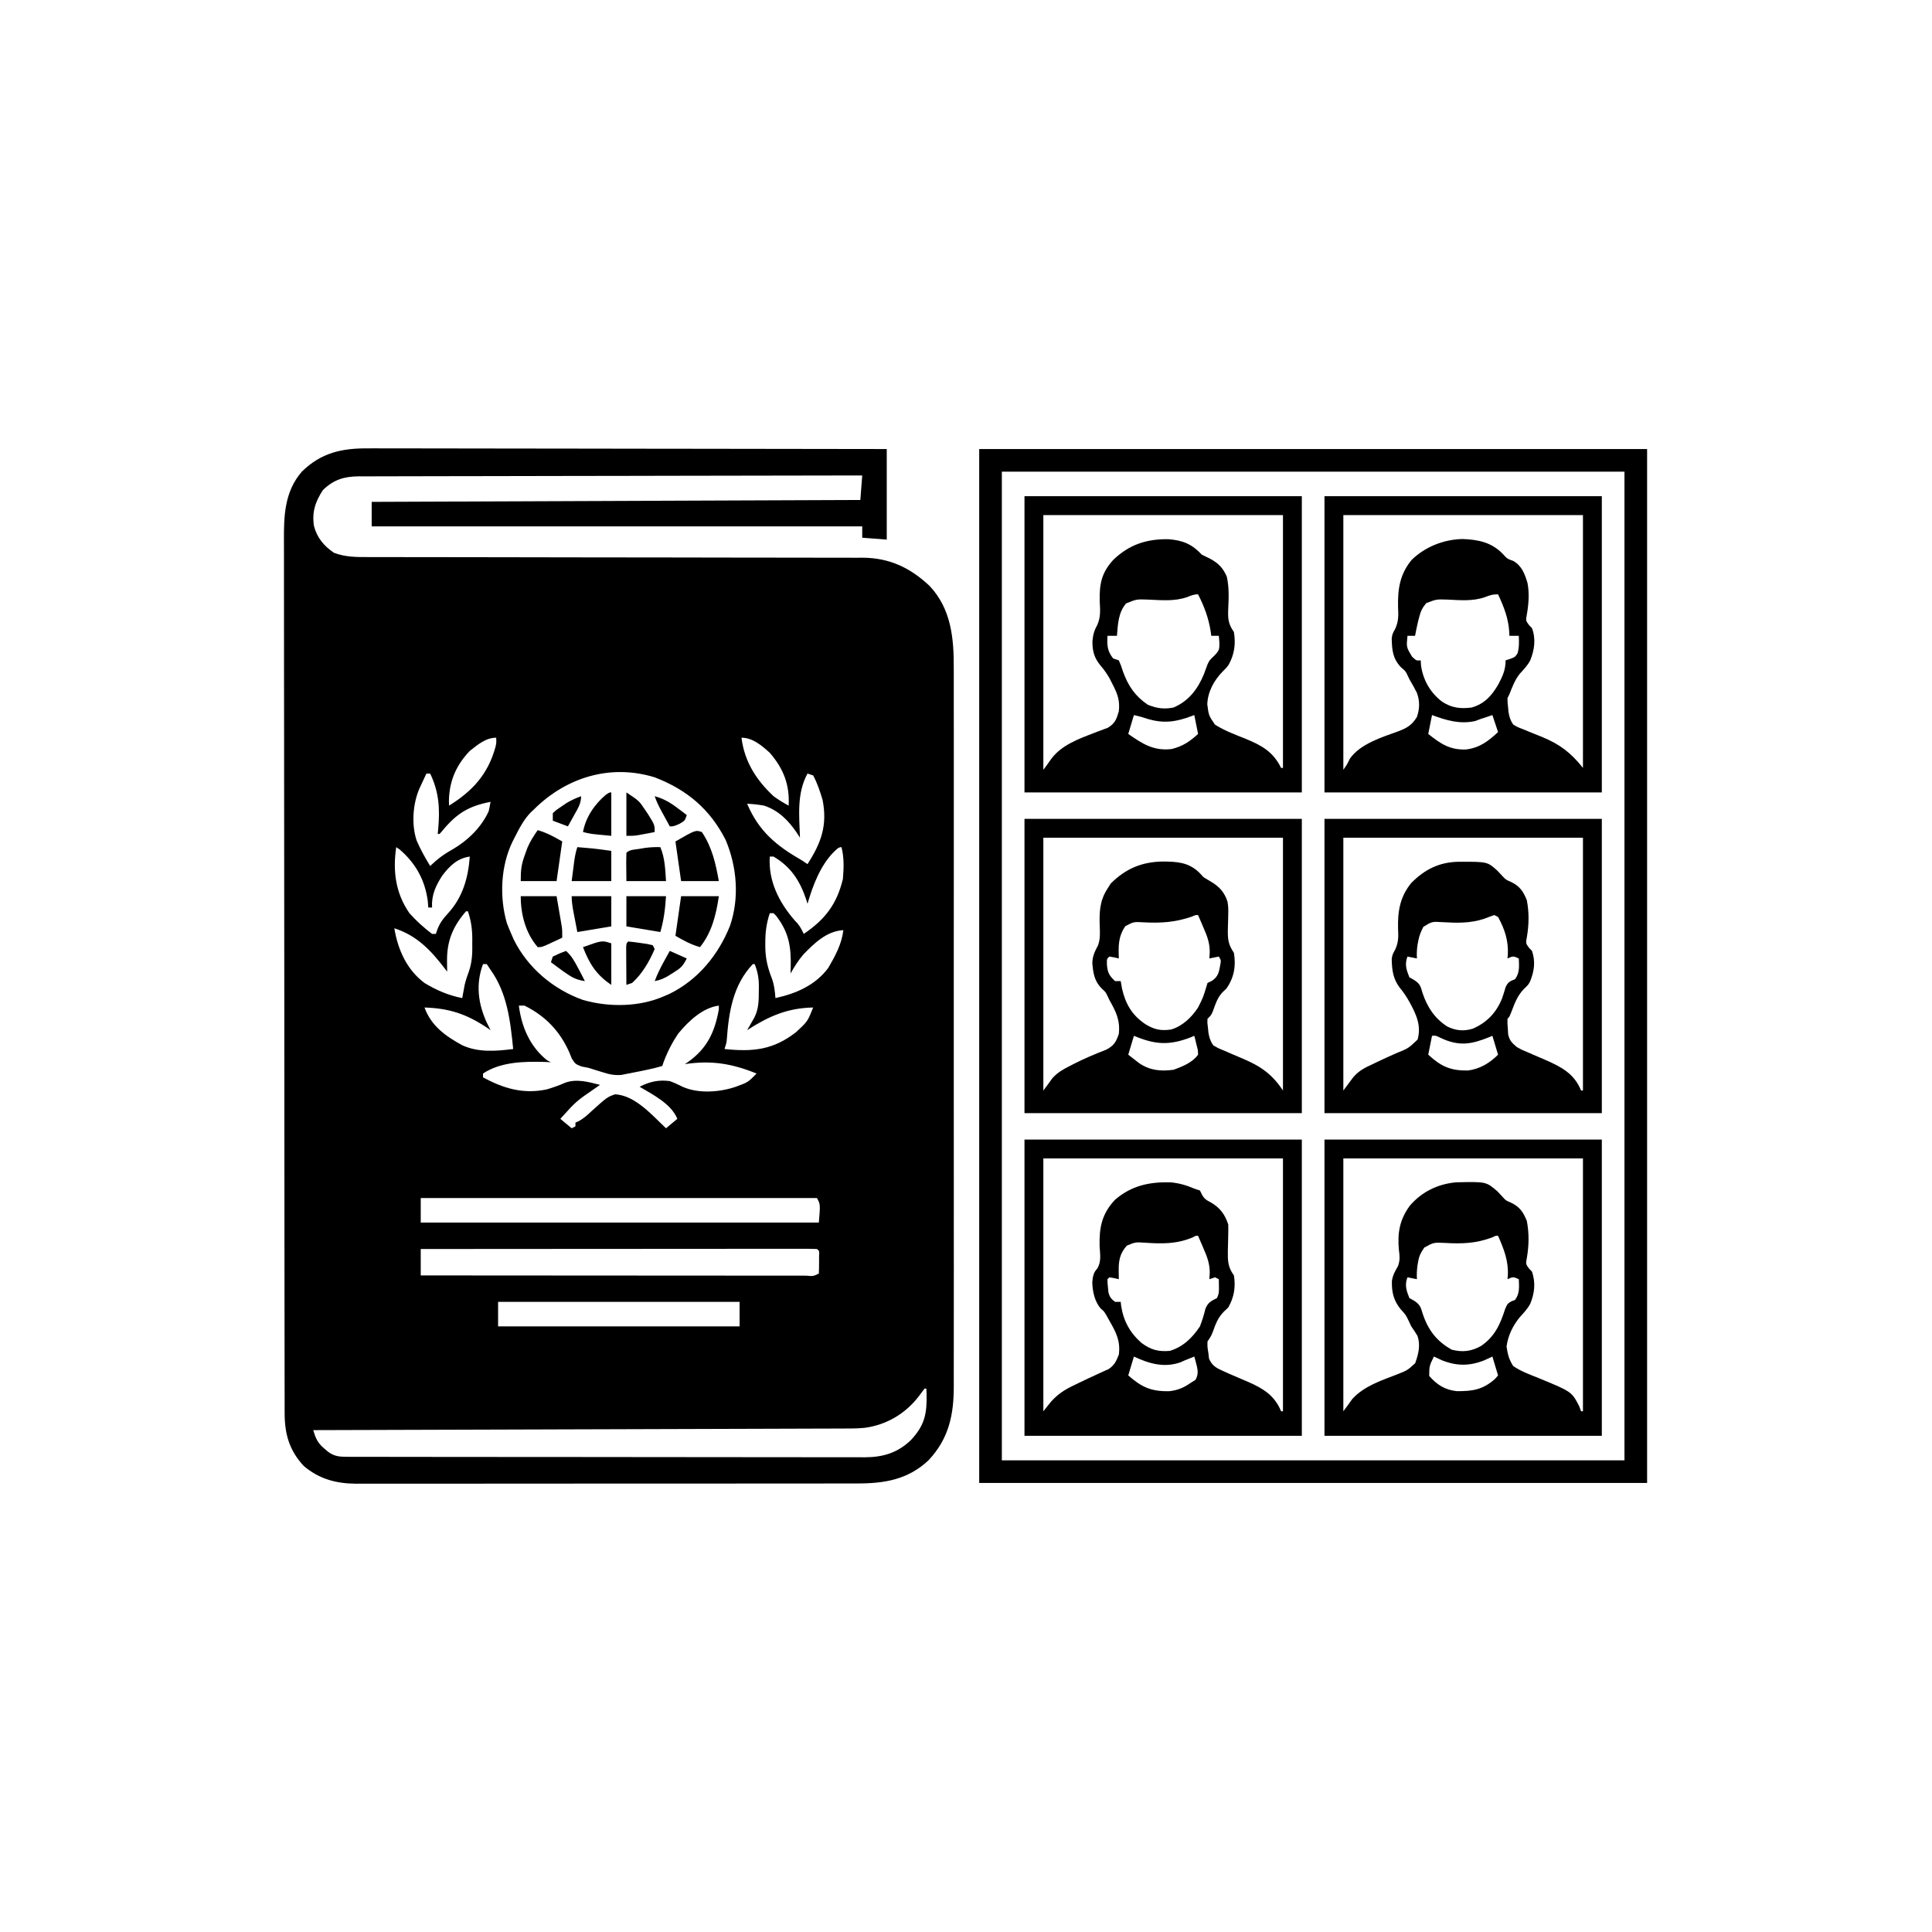
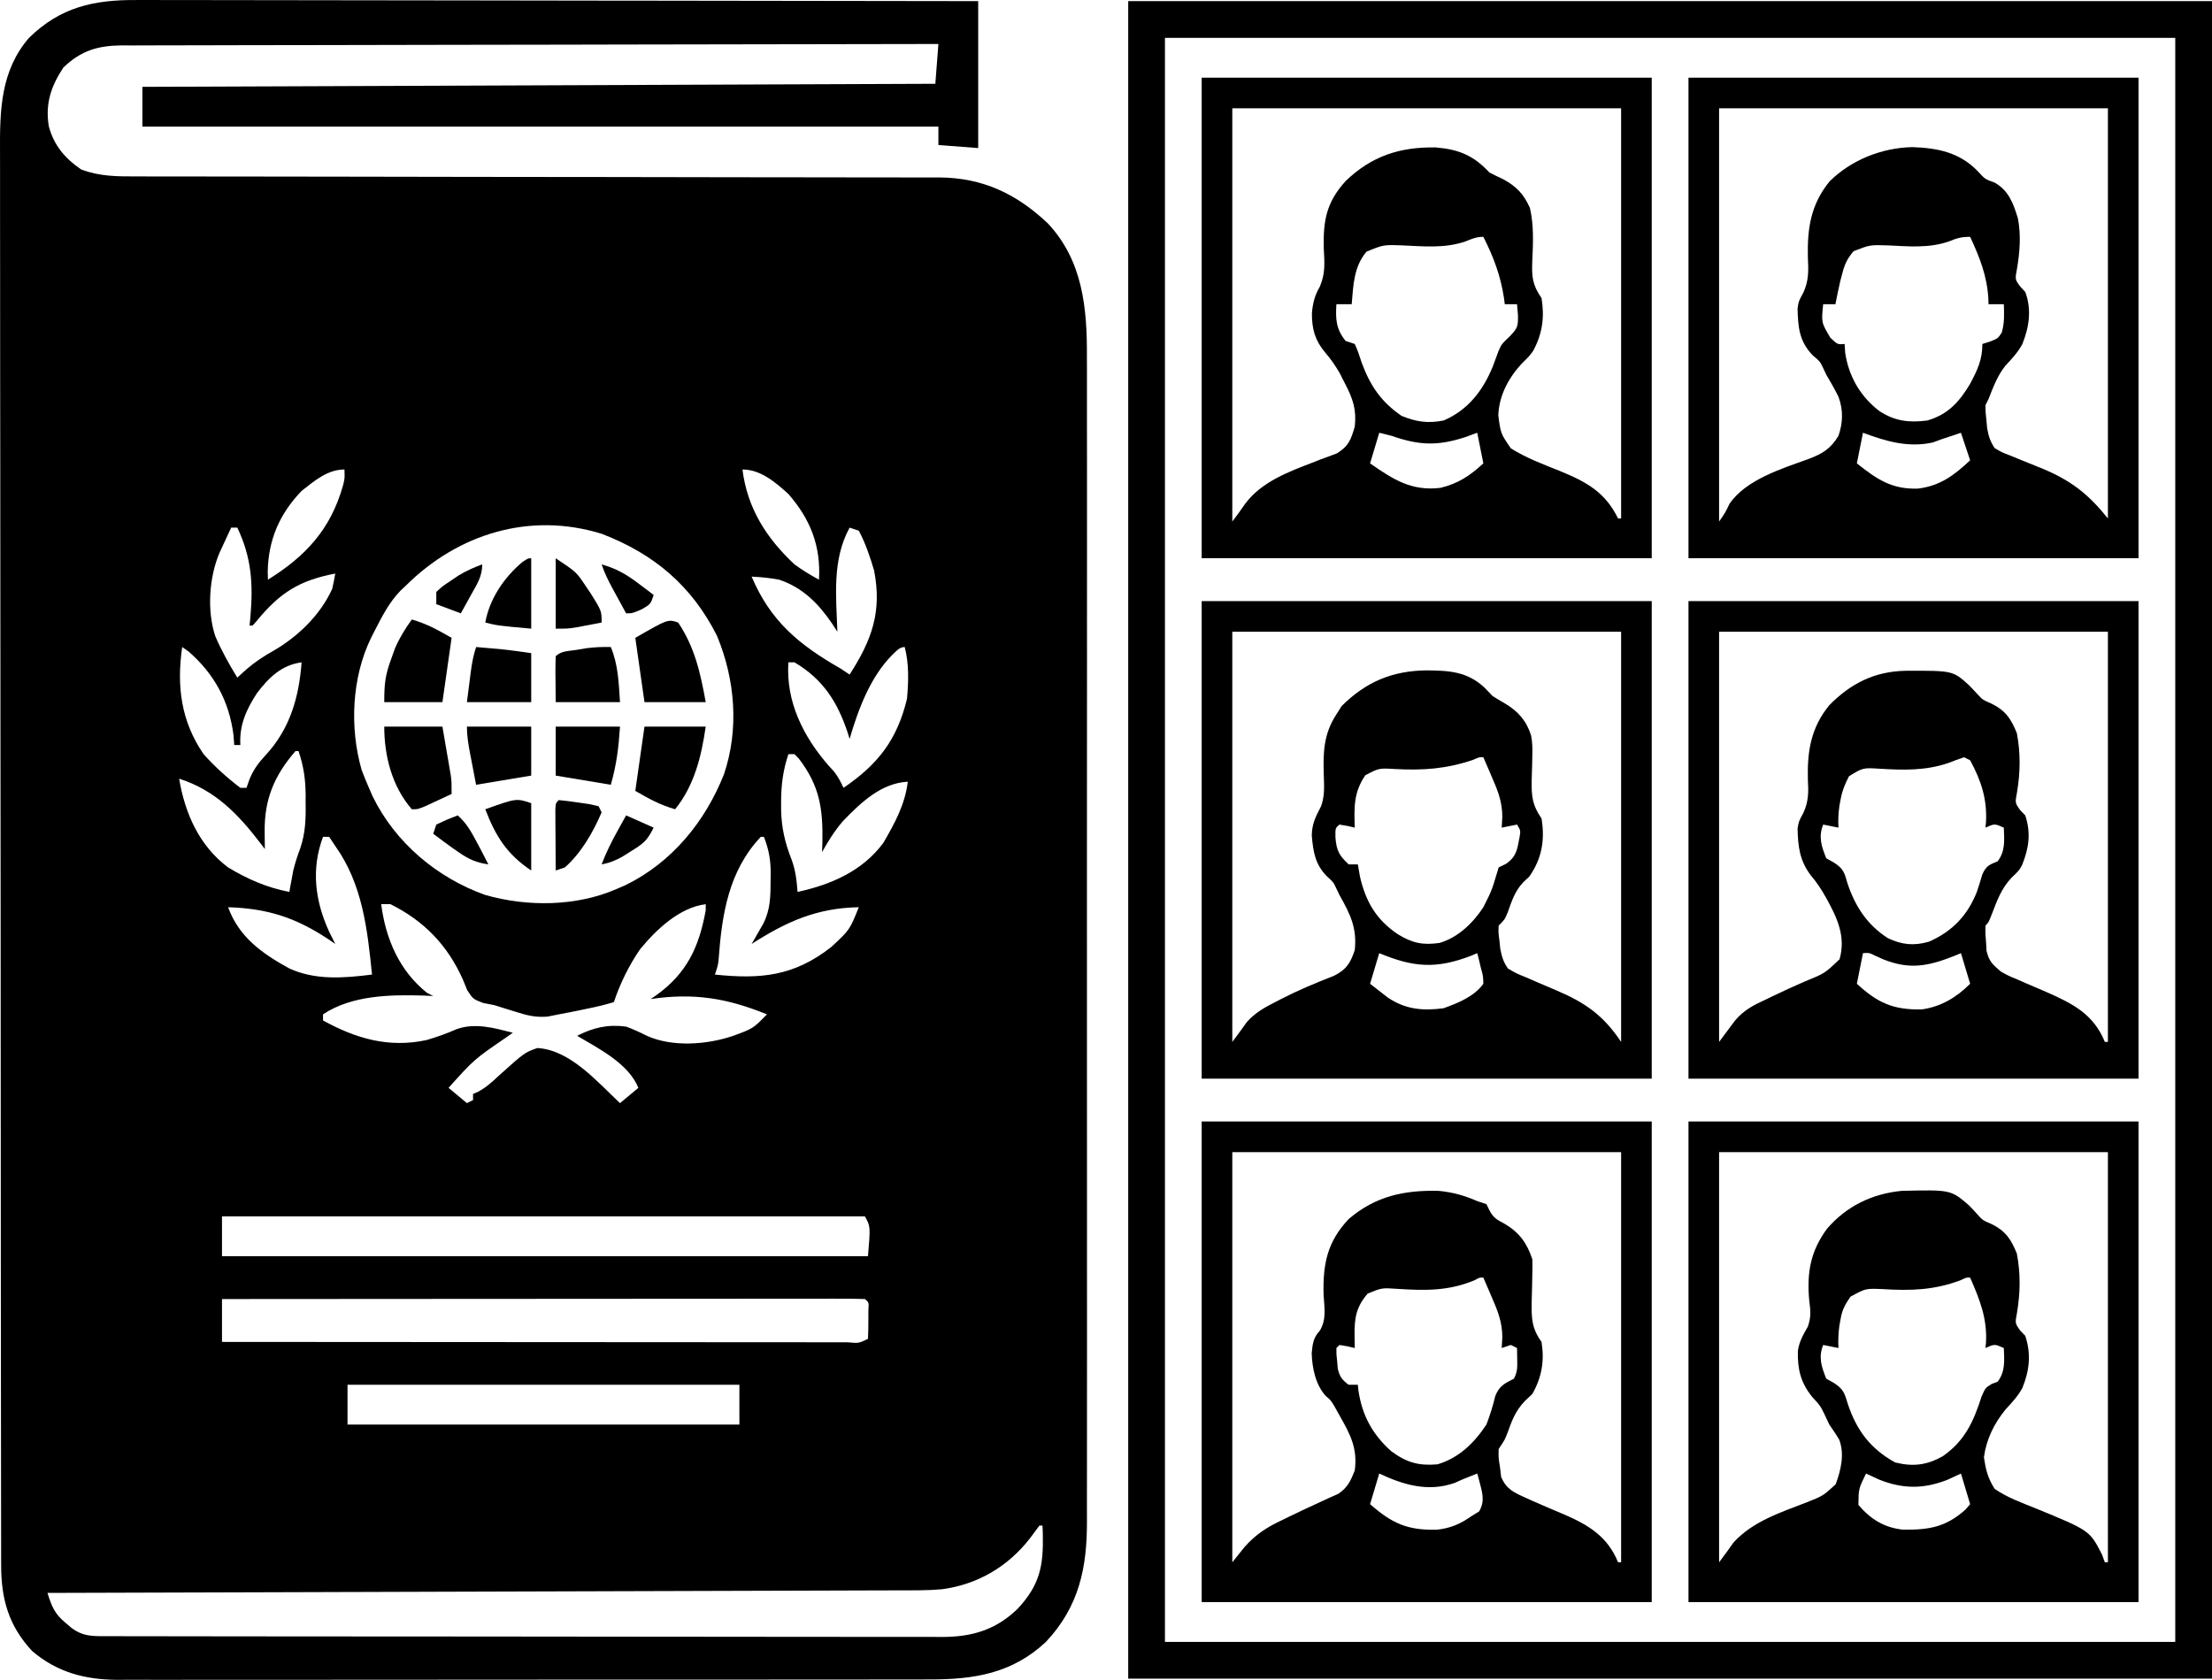
- <svg xmlns="http://www.w3.org/2000/svg" version="1.1" width="1024" height="1024">
+ <svg xmlns="http://www.w3.org/2000/svg" viewBox="150.49 237.63 722.51 548.77" width="722.51" height="548.77" version="1.1">
  <path d="M0 0 C1.181 -0.003 2.363 -0.005 3.58 -0.008 C6.827 -0.012 10.075 -0.003 13.322 0.013 C16.836 0.026 20.35 0.021 23.864 0.019 C29.941 0.017 36.018 0.027 42.096 0.044 C50.883 0.068 59.669 0.076 68.456 0.08 C82.714 0.086 96.973 0.106 111.231 0.134 C125.076 0.162 138.921 0.183 152.766 0.196 C153.621 0.197 154.475 0.198 155.355 0.198 C159.642 0.202 163.928 0.206 168.215 0.21 C203.737 0.241 239.259 0.294 274.782 0.361 C274.782 16.201 274.782 32.041 274.782 48.361 C270.492 48.031 266.202 47.701 261.782 47.361 C261.782 45.381 261.782 43.401 261.782 41.361 C175.982 41.361 90.182 41.361 1.782 41.361 C1.782 37.071 1.782 32.781 1.782 28.361 C129.987 27.866 129.987 27.866 260.782 27.361 C261.112 23.071 261.442 18.781 261.782 14.361 C226.884 14.397 191.987 14.454 157.09 14.539 C152.969 14.549 148.849 14.559 144.728 14.568 C143.908 14.57 143.088 14.572 142.243 14.574 C128.962 14.605 115.682 14.622 102.402 14.634 C88.774 14.646 75.146 14.674 61.518 14.715 C53.11 14.741 44.702 14.754 36.294 14.752 C30.527 14.752 24.76 14.767 18.993 14.793 C15.666 14.808 12.34 14.814 9.013 14.807 C5.403 14.8 1.794 14.818 -1.816 14.842 C-3.386 14.83 -3.386 14.83 -4.988 14.818 C-12.885 14.911 -18.273 16.546 -24.031 22.048 C-28.074 28.171 -29.991 33.887 -28.789 41.228 C-27.115 47.487 -23.554 51.699 -18.218 55.361 C-12.07 57.672 -6.255 57.643 0.262 57.619 C1.412 57.623 2.563 57.626 3.748 57.63 C6.928 57.638 10.108 57.638 13.289 57.633 C16.724 57.631 20.159 57.64 23.594 57.648 C29.543 57.66 35.492 57.665 41.441 57.666 C50.054 57.667 58.666 57.682 67.279 57.701 C81.267 57.732 95.255 57.756 109.244 57.774 C110.081 57.775 110.917 57.776 111.779 57.777 C121.112 57.789 130.445 57.799 139.778 57.808 C143.162 57.811 146.545 57.814 149.928 57.817 C151.181 57.818 151.181 57.818 152.458 57.819 C166.391 57.832 180.325 57.857 194.258 57.891 C202.846 57.911 211.433 57.921 220.021 57.919 C225.908 57.918 231.796 57.927 237.683 57.945 C241.077 57.955 244.47 57.959 247.864 57.953 C251.55 57.947 255.235 57.959 258.92 57.975 C260.515 57.966 260.515 57.966 262.143 57.957 C276.283 58.073 287.264 63.285 297.489 72.923 C308.961 85.119 310.385 100.663 310.29 116.598 C310.294 118.3 310.3 120.002 310.308 121.705 C310.325 126.345 310.317 130.986 310.304 135.627 C310.295 140.646 310.309 145.665 310.32 150.684 C310.338 160.502 310.334 170.32 310.323 180.137 C310.314 188.119 310.312 196.1 310.317 204.082 C310.317 205.22 310.318 206.357 310.319 207.53 C310.32 209.841 310.321 212.153 310.323 214.465 C310.334 236.119 310.321 257.773 310.299 279.428 C310.282 297.993 310.285 316.558 310.303 335.124 C310.324 356.704 310.333 378.285 310.321 399.865 C310.319 402.168 310.318 404.471 310.317 406.774 C310.316 408.473 310.316 408.473 310.315 410.206 C310.312 418.175 310.317 426.144 310.327 434.113 C310.338 443.829 310.335 453.545 310.314 463.26 C310.303 468.214 310.299 473.167 310.312 478.121 C310.324 482.661 310.317 487.202 310.296 491.742 C310.292 493.379 310.294 495.015 310.304 496.651 C310.389 512.048 307.755 524.828 296.903 536.357 C285.908 546.685 273.366 548.673 258.789 548.621 C257.619 548.625 256.45 548.629 255.245 548.633 C252.026 548.642 248.807 548.641 245.588 548.637 C242.106 548.634 238.624 548.643 235.142 548.651 C228.332 548.664 221.521 548.665 214.71 548.663 C209.173 548.661 203.636 548.663 198.098 548.667 C196.914 548.668 196.914 548.668 195.706 548.669 C194.102 548.67 192.497 548.672 190.893 548.673 C175.868 548.684 160.843 548.681 145.817 548.675 C132.083 548.67 118.349 548.681 104.615 548.7 C90.497 548.72 76.378 548.728 62.259 548.724 C54.339 548.722 46.419 548.725 38.499 548.739 C31.758 548.751 25.018 548.752 18.277 548.74 C14.841 548.734 11.405 548.733 7.968 548.745 C4.237 548.756 0.506 548.748 -3.226 548.735 C-4.302 548.742 -5.379 548.75 -6.489 548.757 C-17.041 548.682 -26.079 546.284 -34.218 539.361 C-41.929 531.078 -44.374 522.329 -44.353 511.176 C-44.355 510.352 -44.357 509.528 -44.36 508.679 C-44.366 505.905 -44.366 503.132 -44.366 500.359 C-44.369 498.355 -44.373 496.351 -44.377 494.347 C-44.387 488.831 -44.39 483.315 -44.393 477.799 C-44.397 471.853 -44.407 465.907 -44.415 459.962 C-44.434 446.277 -44.444 432.592 -44.453 418.907 C-44.457 412.143 -44.462 405.379 -44.467 398.614 C-44.485 375.454 -44.5 352.293 -44.508 329.133 C-44.508 327.679 -44.509 326.225 -44.509 324.771 C-44.509 324.051 -44.51 323.33 -44.51 322.587 C-44.511 318.934 -44.512 315.281 -44.514 311.629 C-44.514 310.904 -44.514 310.179 -44.514 309.432 C-44.522 285.936 -44.546 262.44 -44.578 238.944 C-44.612 214.096 -44.632 189.248 -44.635 164.4 C-44.636 161.67 -44.636 158.941 -44.637 156.212 C-44.637 155.54 -44.637 154.868 -44.637 154.176 C-44.64 143.373 -44.655 132.57 -44.676 121.768 C-44.696 110.903 -44.701 100.039 -44.692 89.174 C-44.687 83.291 -44.689 77.408 -44.709 71.525 C-44.726 66.135 -44.725 60.745 -44.71 55.355 C-44.707 53.409 -44.712 51.463 -44.724 49.518 C-44.801 36.057 -44.546 23.112 -35.257 12.361 C-24.997 2.297 -14.044 -0.113 0 0 Z M53.782 160.361 C46.586 167.849 42.913 176.312 42.719 186.716 C42.74 187.589 42.76 188.462 42.782 189.361 C55.18 181.685 63.343 172.789 67.336 158.49 C67.884 156.234 67.884 156.234 67.782 153.361 C62.261 153.361 58.006 157.053 53.782 160.361 Z M197.782 153.361 C199.371 165.994 205.548 175.732 214.782 184.361 C217.386 186.279 219.933 187.807 222.782 189.361 C223.394 178.332 220.037 169.71 212.782 161.361 C208.533 157.524 203.697 153.361 197.782 153.361 Z M30.782 172.361 C29.965 174.109 29.153 175.859 28.344 177.611 C27.665 179.073 27.665 179.073 26.973 180.564 C23.564 188.566 22.838 199.439 25.571 207.766 C27.595 212.517 30.094 216.958 32.782 221.361 C33.73 220.495 34.679 219.628 35.657 218.736 C38.504 216.273 41.371 214.381 44.657 212.548 C52.671 207.876 59.89 200.909 63.782 192.361 C64.16 190.704 64.504 189.038 64.782 187.361 C53.013 189.597 46.672 193.647 39.129 202.822 C38.685 203.33 38.24 203.837 37.782 204.361 C37.452 204.361 37.122 204.361 36.782 204.361 C36.925 202.911 36.925 202.911 37.071 201.431 C37.98 190.746 37.451 182.123 32.782 172.361 C32.122 172.361 31.462 172.361 30.782 172.361 Z M87.782 191.361 C87.229 191.879 86.676 192.397 86.106 192.931 C82.318 196.831 79.978 201.496 77.532 206.298 C77.19 206.967 76.848 207.635 76.496 208.324 C70.155 221.276 69.421 237.731 73.407 251.548 C74.142 253.508 74.932 255.448 75.782 257.361 C76.182 258.286 76.583 259.212 76.996 260.165 C84.375 275.264 98.037 286.763 113.782 292.361 C127.561 296.297 143.617 296.137 156.782 290.361 C157.708 289.96 158.635 289.559 159.59 289.146 C174.717 281.743 185.577 268.447 191.723 252.994 C196.74 238.209 195.404 221.944 189.446 207.658 C181.175 191.272 168.853 180.91 151.782 174.361 C128.283 167.117 104.861 174.372 87.782 191.361 Z M232.782 172.361 C227.006 182.905 228.4 194.733 228.782 206.361 C228.189 205.446 227.596 204.53 226.985 203.587 C222.553 197.096 217.366 191.889 209.782 189.361 C206.783 188.81 203.826 188.502 200.782 188.361 C206.969 203 216.382 210.693 229.782 218.361 C230.772 219.021 231.762 219.681 232.782 220.361 C240.075 209.011 243.384 199.855 240.782 186.361 C239.44 181.876 237.998 177.493 235.782 173.361 C234.792 173.031 233.802 172.701 232.782 172.361 Z M14.782 211.361 C12.935 224.038 14.373 235.614 21.782 246.361 C25.406 250.43 29.447 254.065 33.782 257.361 C34.442 257.361 35.102 257.361 35.782 257.361 C36.132 256.371 36.483 255.381 36.844 254.361 C38.177 251.209 39.825 249.043 42.157 246.548 C50.036 237.969 52.928 227.722 53.782 216.361 C47.232 217.259 43.161 221.251 39.227 226.392 C35.741 231.755 33.398 236.837 33.782 243.361 C33.122 243.361 32.462 243.361 31.782 243.361 C31.699 242.268 31.617 241.175 31.532 240.048 C30.083 228.968 25.24 220.122 16.844 212.798 C16.163 212.324 15.483 211.85 14.782 211.361 Z M246.657 213.986 C239.498 221.233 235.601 231.743 232.782 241.361 C232.562 240.66 232.343 239.958 232.118 239.236 C228.756 229.177 224.055 221.875 214.782 216.361 C214.122 216.361 213.462 216.361 212.782 216.361 C211.936 229.258 217.652 240.63 226.032 250.236 C226.511 250.749 226.991 251.262 227.485 251.79 C228.926 253.536 229.84 255.309 230.782 257.361 C242.111 249.677 248.327 241.588 251.532 228.236 C252.027 222.539 252.221 216.939 250.782 211.361 C248.973 211.361 247.943 212.815 246.657 213.986 Z M212.782 246.361 C211.019 251.697 210.396 256.438 210.407 262.048 C210.406 262.837 210.405 263.626 210.405 264.438 C210.515 270.347 211.649 275.271 213.825 280.79 C215.141 284.326 215.493 287.613 215.782 291.361 C226.673 289 236.972 284.562 243.782 275.361 C247.495 268.983 250.899 262.794 251.782 255.361 C243.039 255.809 236.383 262.246 230.578 268.259 C227.901 271.391 225.773 274.761 223.782 278.361 C223.816 277.382 223.851 276.404 223.887 275.396 C224.117 264.267 223.06 256.77 216.184 247.794 C215.721 247.321 215.258 246.848 214.782 246.361 C214.122 246.361 213.462 246.361 212.782 246.361 Z M51.782 245.361 C44.875 253.322 41.603 261.073 41.719 271.673 C41.728 272.742 41.737 273.811 41.746 274.912 C41.758 275.72 41.77 276.528 41.782 277.361 C41.111 276.473 41.111 276.473 40.426 275.568 C33.007 265.871 25.589 258.156 13.782 254.361 C15.677 265.734 20.369 276.309 29.782 283.361 C36.144 287.202 42.484 289.957 49.782 291.361 C49.891 290.743 50.001 290.126 50.114 289.49 C50.272 288.643 50.431 287.796 50.594 286.923 C50.745 286.1 50.896 285.276 51.051 284.427 C51.661 281.869 52.425 279.601 53.336 277.146 C55.045 272.122 55.194 267.504 55.094 262.236 C55.097 261.381 55.101 260.526 55.104 259.646 C55.06 254.515 54.434 250.221 52.782 245.361 C52.452 245.361 52.122 245.361 51.782 245.361 Z M60.782 273.361 C56.849 283.931 58.164 294.267 62.782 304.361 C63.438 305.699 64.101 307.034 64.782 308.361 C64.115 307.902 63.449 307.443 62.762 306.97 C51.943 299.768 42.788 296.774 29.782 296.361 C33.307 306.109 40.922 311.526 49.782 316.361 C58.354 320.288 67.64 319.51 76.782 318.361 C75.28 303.505 73.665 288.823 64.782 276.361 C64.122 275.371 63.462 274.381 62.782 273.361 C62.122 273.361 61.462 273.361 60.782 273.361 Z M203.782 273.361 C193.266 284.461 191.059 298.686 189.993 313.443 C189.782 315.361 189.782 315.361 188.782 318.361 C203.615 319.906 214.569 318.958 226.782 309.361 C232.812 303.774 232.812 303.774 235.782 296.361 C222.123 296.603 212.136 301.051 200.782 308.361 C201.131 307.757 201.48 307.154 201.84 306.533 C202.295 305.733 202.75 304.934 203.219 304.111 C203.672 303.322 204.124 302.533 204.59 301.72 C206.952 297.043 206.964 292.66 206.969 287.486 C206.987 286.444 206.987 286.444 207.006 285.38 C207.019 280.984 206.401 277.444 204.782 273.361 C204.452 273.361 204.122 273.361 203.782 273.361 Z M79.782 295.361 C81.235 306.688 85.694 317.123 94.782 324.361 C95.442 324.691 96.102 325.021 96.782 325.361 C95.74 325.314 94.698 325.268 93.625 325.22 C82.718 324.889 70.172 325.1 60.782 331.361 C60.782 332.021 60.782 332.681 60.782 333.361 C71.568 339.261 82.223 342.418 94.594 339.755 C97.996 338.758 101.226 337.606 104.469 336.173 C110.561 334.033 116.745 335.828 122.782 337.361 C122.08 337.857 121.379 338.353 120.657 338.865 C110.179 346.034 110.179 346.034 101.782 355.361 C103.762 357.011 105.742 358.661 107.782 360.361 C108.442 360.031 109.102 359.701 109.782 359.361 C109.782 358.701 109.782 358.041 109.782 357.361 C110.354 357.109 110.926 356.858 111.516 356.599 C114.078 355.199 115.907 353.547 118.032 351.548 C126.595 343.843 126.595 343.843 130.782 342.361 C141.494 342.95 150.371 353.416 157.782 360.361 C159.762 358.711 161.742 357.061 163.782 355.361 C160.566 347.427 150.854 342.552 143.782 338.361 C149.047 335.684 153.808 334.561 159.782 335.361 C162.151 336.23 164.358 337.242 166.606 338.388 C174.963 342.124 186.265 341.284 194.782 338.361 C201.244 335.995 201.244 335.995 205.782 331.361 C192.66 326.014 181.777 324.287 167.782 326.361 C168.652 325.777 168.652 325.777 169.539 325.181 C179.609 317.97 183.609 309.407 185.782 297.361 C185.782 296.701 185.782 296.041 185.782 295.361 C177.2 296.461 169.698 303.591 164.348 310.076 C160.715 315.376 157.813 321.267 155.782 327.361 C152.88 328.228 150.116 328.903 147.157 329.486 C145.964 329.739 145.964 329.739 144.746 329.997 C142.429 330.481 140.108 330.925 137.782 331.361 C136.578 331.602 135.374 331.843 134.133 332.091 C130.227 332.405 127.509 331.725 123.782 330.548 C122.627 330.191 121.472 329.834 120.282 329.466 C119.127 329.101 117.972 328.737 116.782 328.361 C115.552 328.12 114.322 327.879 113.055 327.63 C109.782 326.361 109.782 326.361 107.883 323.455 C107.396 322.269 106.909 321.083 106.407 319.861 C101.419 308.756 93.795 300.813 82.782 295.361 C81.792 295.361 80.802 295.361 79.782 295.361 Z M27.782 397.361 C27.782 401.651 27.782 405.941 27.782 410.361 C97.412 410.361 167.042 410.361 238.782 410.361 C239.601 400.628 239.601 400.628 237.782 397.361 C168.482 397.361 99.182 397.361 27.782 397.361 Z M27.782 424.361 C27.782 428.981 27.782 433.601 27.782 438.361 C55.145 438.384 82.508 438.402 109.872 438.413 C122.576 438.418 135.28 438.425 147.984 438.436 C159.053 438.446 170.122 438.453 181.191 438.455 C187.055 438.456 192.92 438.459 198.785 438.466 C204.298 438.473 209.811 438.475 215.324 438.474 C217.354 438.474 219.384 438.476 221.414 438.48 C224.172 438.485 226.93 438.484 229.689 438.481 C230.503 438.484 231.317 438.487 232.156 438.49 C235.766 438.82 235.766 438.82 238.782 437.361 C238.88 435.363 238.911 433.361 238.907 431.361 C238.909 430.268 238.912 429.175 238.914 428.048 C239.087 425.442 239.087 425.442 237.782 424.361 C235.076 424.263 232.395 424.231 229.689 424.241 C228.831 424.24 227.972 424.239 227.088 424.238 C224.189 424.236 221.29 424.242 218.391 424.247 C216.322 424.248 214.253 424.247 212.183 424.247 C206.547 424.247 200.911 424.252 195.275 424.259 C189.392 424.266 183.509 424.266 177.626 424.267 C166.477 424.271 155.328 424.279 144.179 424.289 C131.49 424.3 118.801 424.305 106.112 424.31 C80.002 424.321 53.892 424.339 27.782 424.361 Z M68.782 452.361 C68.782 456.651 68.782 460.941 68.782 465.361 C111.022 465.361 153.262 465.361 196.782 465.361 C196.782 461.071 196.782 456.781 196.782 452.361 C154.542 452.361 112.302 452.361 68.782 452.361 Z M294.782 498.361 C293.74 499.72 292.724 501.099 291.719 502.486 C284.58 511.706 274.647 517.602 262.96 519.162 C258.295 519.587 253.611 519.515 248.93 519.519 C247.74 519.524 246.55 519.529 245.324 519.534 C242.033 519.547 238.742 519.555 235.452 519.561 C231.898 519.569 228.345 519.583 224.791 519.596 C218.639 519.618 212.487 519.636 206.335 519.652 C197.44 519.674 188.545 519.703 179.649 519.732 C165.217 519.78 150.785 519.823 136.352 519.863 C122.334 519.903 108.316 519.944 94.298 519.988 C93.002 519.993 93.002 519.993 91.679 519.997 C87.343 520.01 83.006 520.024 78.67 520.038 C42.707 520.152 6.744 520.259 -29.218 520.361 C-27.863 524.756 -26.861 527.22 -23.281 530.173 C-22.591 530.757 -21.902 531.341 -21.191 531.943 C-17.95 534.272 -15.243 534.487 -11.374 534.492 C-9.867 534.498 -9.867 534.498 -8.331 534.504 C-6.671 534.503 -6.671 534.503 -4.978 534.501 C-3.805 534.504 -2.632 534.507 -1.423 534.51 C1.838 534.517 5.099 534.52 8.361 534.521 C11.876 534.523 15.392 534.53 18.907 534.537 C26.597 534.551 34.288 534.557 41.978 534.561 C46.78 534.564 51.581 534.568 56.383 534.572 C69.677 534.585 82.971 534.595 96.265 534.598 C97.116 534.599 97.967 534.599 98.844 534.599 C99.697 534.599 100.55 534.599 101.429 534.6 C103.158 534.6 104.887 534.601 106.615 534.601 C107.473 534.601 108.33 534.601 109.214 534.602 C123.105 534.606 136.996 534.623 150.887 534.646 C165.148 534.67 179.408 534.683 193.669 534.684 C201.677 534.685 209.684 534.69 217.691 534.709 C224.51 534.724 231.33 534.729 238.149 534.721 C241.627 534.717 245.106 534.718 248.584 534.732 C252.358 534.745 256.132 534.739 259.906 534.728 C261.001 534.736 262.097 534.744 263.225 534.753 C272.811 534.691 280.499 532.451 287.602 525.607 C294.941 517.761 296.141 511.572 295.887 500.923 C295.852 500.078 295.817 499.232 295.782 498.361 C295.452 498.361 295.122 498.361 294.782 498.361 Z " fill="#000000" transform="translate(195.2184,237.6392)" />
  <path d="M0 0 C116.82 0 233.64 0 354 0 C354 180.84 354 361.68 354 548 C237.18 548 120.36 548 0 548 C0 367.16 0 186.32 0 0 Z M12 12 C12 184.92 12 357.84 12 536 C120.9 536 229.8 536 342 536 C342 363.08 342 190.16 342 12 C233.1 12 124.2 12 12 12 Z " fill="#000000" transform="translate(519,238)" />
  <path d="M0 0 C48.51 0 97.02 0 147 0 C147 51.81 147 103.62 147 157 C98.49 157 49.98 157 0 157 C0 105.19 0 53.38 0 0 Z M10 10 C10 54.55 10 99.1 10 145 C12.111 142.201 12.111 142.201 14.113 139.324 C19.516 131.95 28.614 128.659 36.918 125.473 C37.55 125.224 38.181 124.975 38.832 124.719 C40.591 124.038 42.363 123.393 44.137 122.75 C48.01 120.383 48.73 118.308 50 114 C50.621 108.388 49.392 104.905 46.812 99.938 C46.221 98.771 45.629 97.604 45.02 96.402 C43.53 93.893 42.219 91.974 40.348 89.809 C36.971 85.769 35.994 82.149 36.004 76.922 C36.299 73.634 36.889 71.189 38.559 68.336 C40.457 63.942 40.127 60.453 39.875 55.75 C39.66 46.636 40.744 40.7 47.02 33.77 C55.522 25.595 64.683 22.627 76.34 22.785 C83.95 23.4 88.8 25.4 94 31 C95.486 31.758 96.987 32.485 98.5 33.188 C102.887 35.612 105.163 37.99 107.215 42.574 C108.505 48.203 108.266 53.853 107.992 59.6 C107.778 64.815 107.925 67.603 111 72 C112.038 78.256 111.287 83.695 108.266 89.246 C107 91 107 91 105.07 92.879 C100.465 97.597 97.114 103.661 96.887 110.312 C97.656 116.239 97.656 116.239 100.957 121.066 C106.033 124.292 111.597 126.323 117.164 128.557 C125.778 132.107 131.803 135.438 136 144 C136.33 144 136.66 144 137 144 C137 99.78 137 55.56 137 10 C95.09 10 53.18 10 10 10 Z M86.141 53.504 C79.362 55.817 72.589 55.108 65.531 54.795 C59.405 54.565 59.405 54.565 53.844 56.836 C49.669 61.736 49.521 67.829 49 74 C47.35 74 45.7 74 44 74 C43.708 78.964 43.853 82.037 47 86 C47.99 86.33 48.98 86.66 50 87 C51.141 89.66 51.141 89.66 52.25 93.062 C55.005 100.585 58.649 105.969 65.312 110.5 C70.112 112.452 73.898 113.006 79 112 C86.992 108.595 91.839 102.261 95.078 94.375 C95.723 92.657 96.36 90.935 96.988 89.211 C98 87 98 87 100.75 84.375 C103.279 81.706 103.319 81.183 103.312 77.688 C103.158 75.862 103.158 75.862 103 74 C101.68 74 100.36 74 99 74 C98.914 73.334 98.827 72.667 98.738 71.98 C97.623 64.663 95.339 58.588 92 52 C89.674 52 88.3 52.645 86.141 53.504 Z M58 116 C57.01 119.3 56.02 122.6 55 126 C62.499 131.227 68.498 135.143 78 134 C83.77 132.612 87.68 129.996 92 126 C91.34 122.7 90.68 119.4 90 116 C88.701 116.474 87.401 116.949 86.062 117.438 C77.011 120.393 70.972 120.13 62 117 C60.68 116.67 59.36 116.34 58 116 Z " fill="#000000" transform="translate(543,263)" />
  <path d="M0 0 C48.51 0 97.02 0 147 0 C147 51.81 147 103.62 147 157 C98.49 157 49.98 157 0 157 C0 105.19 0 53.38 0 0 Z M10 10 C10 54.55 10 99.1 10 145 C12.016 142.111 12.016 142.111 13.375 139.25 C18.785 131.283 30.506 127.731 39.212 124.573 C43.732 122.853 46.399 121.287 49 117 C50.475 112.633 50.586 108.613 49.008 104.27 C47.764 101.778 46.423 99.393 45 97 C44.666 96.294 44.332 95.587 43.988 94.859 C42.985 92.734 42.985 92.734 40.5 90.625 C36.125 86.031 35.78 81.42 35.637 75.344 C36 73 36 73 37.52 70.234 C39.33 66.279 39.213 62.985 39 58.75 C38.786 49.226 39.928 41.414 46.145 33.816 C53.304 26.808 63.112 22.949 73.062 22.688 C81.377 22.975 88.472 24.382 94.438 30.5 C96.849 33.153 96.849 33.153 100.062 34.312 C104.614 36.927 106.103 41.062 107.598 45.957 C108.658 51.339 108.228 57.001 107.312 62.375 C106.646 65.92 106.646 65.92 108.375 68.25 C108.911 68.828 109.448 69.405 110 70 C112.155 75.68 111.273 81.549 109.051 87.035 C107.581 89.784 105.6 91.857 103.492 94.133 C100.895 97.383 99.524 101.163 98 105 C97.67 105.66 97.34 106.32 97 107 C97.024 109.311 97.024 109.311 97.312 111.875 C97.391 112.739 97.47 113.602 97.551 114.492 C98.028 117.158 98.52 118.734 100 121 C102.437 122.446 102.437 122.446 105.383 123.551 C107.011 124.229 107.011 124.229 108.672 124.92 C110.95 125.839 113.228 126.755 115.508 127.67 C124.963 131.611 130.618 136.022 137 144 C137 99.78 137 55.56 137 10 C95.09 10 53.18 10 10 10 Z M85.047 53.504 C78.487 55.768 72.012 55.112 65.176 54.795 C59.297 54.601 59.297 54.601 53.906 56.695 C51.879 59.146 51.025 60.869 50.25 63.938 C50.028 64.772 49.807 65.606 49.578 66.465 C49.007 68.969 48.487 71.478 48 74 C46.68 74 45.36 74 44 74 C43.381 79.991 43.381 79.991 46.375 85 C48.715 87.202 48.715 87.202 51 87 C51.062 87.949 51.124 88.897 51.188 89.875 C52.325 97.557 56.156 104.2 62.32 108.883 C67.336 112.219 72.088 112.771 78 112 C84.735 110.065 88.499 105.893 92 100 C94.383 95.492 96 92.159 96 87 C96.784 86.752 97.567 86.505 98.375 86.25 C101.024 85.229 101.024 85.229 102.312 83.312 C103.248 80.166 103.125 77.261 103 74 C101.35 74 99.7 74 98 74 C97.986 73.417 97.972 72.835 97.957 72.234 C97.522 64.765 95.139 58.742 92 52 C89.038 52 87.726 52.428 85.047 53.504 Z M57 116 C56.34 119.3 55.68 122.6 55 126 C61.472 131.133 66.321 134.525 74.926 134.246 C82.178 133.386 86.782 129.891 92 125 C91.01 122.03 90.02 119.06 89 116 C88.154 116.289 87.309 116.578 86.438 116.875 C85.303 117.246 84.169 117.618 83 118 C81.391 118.588 81.391 118.588 79.75 119.188 C71.694 120.933 64.572 118.809 57 116 Z " fill="#000000" transform="translate(702,263)" />
  <path d="M0 0 C0 7.59 0 15.18 0 23 C-11 22 -11 22 -15 21 C-13.623 13.255 -8.826 6.186 -2.805 1.172 C-1 0 -1 0 0 0 Z " fill="#000000" transform="translate(324,420)" />
  <path d="M0 0 C6.766 4.511 6.766 4.511 9.75 9 C10.609 10.268 10.609 10.268 11.484 11.562 C15 17.216 15 17.216 15 21 C13.251 21.338 11.501 21.67 9.75 22 C8.775 22.186 7.801 22.371 6.797 22.562 C4 23 4 23 0 23 C0 15.41 0 7.82 0 0 Z " fill="#000000" transform="translate(332,420)" />
  <path d="M0 0 C4.682 1.32 8.004 3.198 11.875 6.125 C13.325 7.212 13.325 7.212 14.805 8.32 C15.891 9.152 15.891 9.152 17 10 C16 13 16 13 13.062 14.688 C10 16 10 16 8 16 C6.851 13.897 5.706 11.793 4.562 9.688 C4.237 9.093 3.912 8.498 3.576 7.885 C2.163 5.276 0.941 2.822 0 0 Z " fill="#000000" transform="translate(347,422)" />
  <path d="M0 0 C0 3.881 -1.653 6.397 -3.5 9.688 C-3.834 10.294 -4.168 10.901 -4.512 11.525 C-5.336 13.02 -6.167 14.51 -7 16 C-9.64 15.01 -12.28 14.02 -15 13 C-15 11.68 -15 10.36 -15 9 C-12.988 7.148 -12.988 7.148 -10.312 5.375 C-9.442 4.785 -8.572 4.194 -7.676 3.586 C-5.167 2.099 -2.736 0.996 0 0 Z " fill="#000000" transform="translate(308,422)" />
  <path d="M0 0 C5.004 1.465 8.258 3.29 13 6 C12.01 12.93 11.02 19.86 10 27 C3.73 27 -2.54 27 -9 27 C-9 21.05 -8.705 18.254 -6.75 12.938 C-6.332 11.771 -5.915 10.604 -5.484 9.402 C-3.951 5.887 -2.216 3.111 0 0 Z " fill="#000000" transform="translate(285,440)" />
  <path d="M0 0 C5.424 8.065 7.306 16.588 9 26 C2.4 26 -4.2 26 -11 26 C-11.99 19.07 -12.98 12.14 -14 5 C-3.375 -1.125 -3.375 -1.125 0 0 Z " fill="#000000" transform="translate(372,441)" />
  <path d="M0 0 C1.688 0.143 3.375 0.29 5.062 0.438 C6.002 0.519 6.942 0.6 7.91 0.684 C11.284 1.029 14.642 1.52 18 2 C18 7.28 18 12.56 18 18 C11.07 18 4.14 18 -3 18 C-2.691 15.587 -2.381 13.174 -2.062 10.688 C-1.967 9.932 -1.872 9.176 -1.774 8.397 C-1.39 5.465 -0.937 2.812 0 0 Z " fill="#000000" transform="translate(306,449)" />
  <path d="M0 0 C2.446 5.871 2.581 11.719 3 18 C-3.93 18 -10.86 18 -18 18 C-18.021 15.546 -18.041 13.091 -18.062 10.562 C-18.072 9.788 -18.081 9.014 -18.09 8.217 C-18.097 6.478 -18.05 4.739 -18 3 C-16.231 1.231 -13.649 1.332 -11.25 0.938 C-10.203 0.761 -9.157 0.584 -8.078 0.402 C-5.336 0.044 -2.76 -0.077 0 0 Z " fill="#000000" transform="translate(350,449)" />
  <path d="M0 0 C48.51 0 97.02 0 147 0 C147 51.48 147 102.96 147 156 C98.49 156 49.98 156 0 156 C0 104.52 0 53.04 0 0 Z M10 10 C10 54.22 10 98.44 10 144 C11.612 141.851 13.214 139.695 14.758 137.496 C17.435 134.515 20.35 132.84 23.875 131.062 C24.854 130.552 24.854 130.552 25.853 130.03 C31.486 127.139 37.271 124.712 43.172 122.422 C47.265 120.364 48.574 118.277 50 114 C50.766 106.718 48.523 102.277 45 96 C44.657 95.283 44.314 94.567 43.961 93.828 C43.024 91.826 43.024 91.826 41 90 C37.045 86.045 36.427 81.948 35.957 76.535 C36.022 72.721 37.248 70.369 39 67 C40.204 63.695 40.003 60.541 39.884 57.06 C39.645 49.546 39.757 43.489 44 37 C44.557 36.113 45.114 35.226 45.688 34.312 C53.688 26.312 62.37 22.741 73.5 22.625 C80.904 22.694 86.851 23.008 92.5 28.375 C93.325 29.241 94.15 30.108 95 31 C96.336 31.842 97.692 32.653 99.062 33.438 C103.339 36.003 106.066 39.04 107.598 43.897 C108.038 46.198 108.065 48.249 107.992 50.59 C107.967 51.89 107.967 51.89 107.941 53.217 C107.897 55.027 107.845 56.837 107.785 58.646 C107.701 63.804 108.001 66.653 111 71 C112.167 78.035 111.109 84.16 107 90 C106.34 90.619 105.68 91.237 105 91.875 C102.256 94.79 101.27 98.024 99.93 101.758 C99 104 99 104 97 106 C96.902 108.312 96.902 108.312 97.25 110.875 C97.338 111.739 97.425 112.602 97.516 113.492 C98.032 116.166 98.49 117.731 100 120 C102.746 121.622 102.746 121.622 106.074 122.953 C107.312 123.496 108.55 124.039 109.787 124.582 C111.728 125.416 113.671 126.243 115.619 127.062 C125.245 131.139 131.188 135.282 137 144 C137 99.78 137 55.56 137 10 C95.09 10 53.18 10 10 10 Z M88.578 51.875 C79.818 54.836 72.301 55.345 63.11 54.852 C57.93 54.542 57.93 54.542 53.461 56.867 C49.621 62.474 49.769 67.39 50 74 C49.196 73.814 48.391 73.629 47.562 73.438 C46.717 73.293 45.871 73.149 45 73 C43.638 74.15 43.638 74.15 43.688 77.25 C44.046 81.551 44.894 83.072 48 86 C48.99 86 49.98 86 51 86 C51.227 87.299 51.454 88.599 51.688 89.938 C53.565 98.173 57.029 104.105 64.098 108.844 C68.837 111.724 72.164 112.441 77.656 111.672 C83.675 109.947 88.647 105.15 92 100 C94.722 94.578 94.722 94.578 96.461 88.797 C96.639 88.204 96.817 87.611 97 87 C98.207 86.412 98.207 86.412 99.438 85.812 C102.918 83.35 103.051 81.109 103.836 77.059 C104.184 74.936 104.184 74.936 103 73 C101.35 73.33 99.7 73.66 98 74 C98.093 72.267 98.093 72.267 98.188 70.5 C98.188 65.82 96.87 62.236 95 58 C94.571 56.981 94.571 56.981 94.133 55.941 C93.435 54.289 92.719 52.644 92 51 C90.728 50.943 90.728 50.943 88.578 51.875 Z M58 115 C57.01 118.3 56.02 121.6 55 125 C56.825 126.423 56.825 126.423 58.688 127.875 C59.372 128.409 60.056 128.942 60.762 129.492 C66.547 133.389 72.189 133.909 79 133 C83.647 131.333 89.071 129.154 92 125 C91.928 122.458 91.928 122.458 91.188 119.812 C90.975 118.911 90.762 118.01 90.543 117.082 C90.364 116.395 90.185 115.708 90 115 C89.319 115.289 88.639 115.578 87.938 115.875 C76.566 120.23 69.132 119.661 58 115 Z " fill="#000000" transform="translate(543,434)" />
  <path d="M0 0 C48.51 0 97.02 0 147 0 C147 51.48 147 102.96 147 156 C98.49 156 49.98 156 0 156 C0 104.52 0 53.04 0 0 Z M10 10 C10 54.22 10 98.44 10 144 C11.747 141.67 13.49 139.337 15.223 136.996 C18.116 133.559 21.402 131.906 25.438 130.062 C26.132 129.726 26.826 129.39 27.542 129.043 C31.027 127.359 34.54 125.758 38.09 124.215 C44.49 121.621 44.49 121.621 49.348 116.996 C51.485 109.537 48.518 103.374 45 97 C43.469 94.257 41.969 91.963 39.938 89.562 C36.308 84.762 35.774 80.181 35.637 74.344 C36 72 36 72 37.52 69.203 C39.279 65.397 39.22 62.327 39 58.25 C38.759 49.025 40.02 41.309 46 34 C53.087 26.804 60.868 22.939 70.991 22.758 C86.332 22.702 86.332 22.702 91.59 27.43 C92.601 28.464 93.593 29.517 94.562 30.59 C96.116 32.258 96.116 32.258 99.125 33.562 C103.599 35.799 105.415 38.537 107.25 43.125 C108.502 49.596 108.402 55.946 107.312 62.438 C106.656 65.934 106.656 65.934 108.375 68.312 C108.911 68.869 109.448 69.426 110 70 C111.91 75.731 111.2 80.698 108.98 86.18 C108 88 108 88 105.625 90.25 C102.154 93.886 100.807 97.804 99.016 102.453 C98 105 98 105 97 106 C96.949 108.463 96.949 108.463 97.188 111.312 C97.243 112.278 97.298 113.244 97.355 114.238 C98.161 117.691 99.339 118.695 102 121 C104.558 122.424 104.558 122.424 107.395 123.586 C108.433 124.042 109.471 124.499 110.541 124.969 C112.709 125.901 114.879 126.83 117.049 127.758 C125.579 131.514 132.365 135.018 136 144 C136.33 144 136.66 144 137 144 C137 99.78 137 55.56 137 10 C95.09 10 53.18 10 10 10 Z M90 51 C88.236 51.605 86.489 52.262 84.75 52.938 C77.298 55.413 70.307 55.228 62.517 54.763 C56.982 54.412 56.982 54.412 52.426 57.223 C51.141 59.726 50.273 61.75 49.75 64.5 C49.603 65.272 49.456 66.044 49.305 66.84 C48.964 69.252 48.843 71.567 49 74 C47.35 73.67 45.7 73.34 44 73 C42.389 77.029 43.434 80.085 45 84 C45.813 84.459 46.627 84.918 47.465 85.391 C50.609 87.386 50.938 88.663 51.938 92.188 C54.41 99.675 58.363 105.757 65.094 110.082 C69.66 112.281 73.677 112.683 78.551 111.25 C86.129 107.938 91.117 102.735 94.176 95.043 C94.822 93.138 95.428 91.219 95.98 89.285 C97.222 86.503 98.241 86.108 101 85 C103.543 81.568 103.159 78.138 103 74 C100 72.667 100 72.667 97 74 C97.087 73.126 97.087 73.126 97.176 72.234 C97.591 64.682 95.603 58.627 92 52 C91.34 51.67 90.68 51.34 90 51 Z M57 115 C56.34 118.3 55.68 121.6 55 125 C61.77 131.228 66.794 133.543 76.109 133.391 C82.462 132.532 87.53 129.47 92 125 C91.01 121.7 90.02 118.4 89 115 C88.31 115.289 87.621 115.578 86.91 115.875 C78.297 119.278 72.281 120.497 63.562 117 C62.739 116.629 61.915 116.257 61.066 115.875 C59.067 114.87 59.067 114.87 57 115 Z " fill="#000000" transform="translate(702,434)" />
  <path d="M0 0 C6.27 0 12.54 0 19 0 C19.495 2.888 19.99 5.775 20.5 8.75 C20.657 9.653 20.813 10.557 20.975 11.487 C21.096 12.208 21.218 12.929 21.344 13.672 C21.469 14.405 21.595 15.138 21.725 15.894 C22 18 22 18 22 22 C20.21 22.838 18.418 23.67 16.625 24.5 C15.627 24.964 14.63 25.428 13.602 25.906 C11 27 11 27 9 27 C2.528 19.515 0 9.611 0 0 Z " fill="#000000" transform="translate(276,475)" />
  <path d="M0 0 C6.93 0 13.86 0 21 0 C21 5.28 21 10.56 21 16 C15.06 16.99 9.12 17.98 3 19 C2.505 16.422 2.01 13.844 1.5 11.188 C1.343 10.379 1.187 9.571 1.025 8.739 C0.464 5.78 0 3.019 0 0 Z " fill="#000000" transform="translate(303,475)" />
  <path d="M0 0 C6.93 0 13.86 0 21 0 C20.536 6.889 19.917 12.291 18 19 C12.06 18.01 6.12 17.02 0 16 C0 10.72 0 5.44 0 0 Z " fill="#000000" transform="translate(332,475)" />
  <path d="M0 0 C6.6 0 13.2 0 20 0 C18.599 9.683 16.287 19.247 10 27 C4.996 25.535 1.742 23.71 -3 21 C-2.01 14.07 -1.02 7.14 0 0 Z " fill="#000000" transform="translate(361,475)" />
  <path d="M0 0 C2.174 0.202 4.341 0.486 6.5 0.812 C8.279 1.07 8.279 1.07 10.094 1.332 C11.532 1.663 11.532 1.663 13 2 C13.33 2.66 13.66 3.32 14 4 C11.218 10.528 7.351 17.234 2 22 C1.01 22.33 0.02 22.66 -1 23 C-1.029 19.354 -1.047 15.708 -1.062 12.062 C-1.071 11.022 -1.079 9.981 -1.088 8.908 C-1.093 7.424 -1.093 7.424 -1.098 5.91 C-1.103 4.994 -1.108 4.077 -1.114 3.133 C-1 1 -1 1 0 0 Z " fill="#000000" transform="translate(333,499)" />
  <path d="M0 0 C0 7.26 0 14.52 0 22 C-7.914 16.724 -11.646 10.758 -15 2 C-4.862 -1.621 -4.862 -1.621 0 0 Z " fill="#000000" transform="translate(324,500)" />
  <path d="M0 0 C2.97 1.32 5.94 2.64 9 4 C6.839 8.321 5.613 9.223 1.625 11.688 C0.669 12.289 -0.288 12.891 -1.273 13.512 C-3.6 14.782 -5.415 15.541 -8 16 C-6.573 12.21 -4.838 8.729 -2.875 5.188 C-2.336 4.212 -1.797 3.236 -1.242 2.23 C-0.832 1.494 -0.422 0.758 0 0 Z " fill="#000000" transform="translate(355,504)" />
  <path d="M0 0 C2.821 2.492 4.371 5.252 6.125 8.562 C6.643 9.533 7.161 10.504 7.695 11.504 C8.475 12.996 9.247 14.494 10 16 C6.129 15.44 3.634 14.36 0.438 12.125 C-0.678 11.355 -0.678 11.355 -1.816 10.57 C-3.898 9.073 -5.956 7.548 -8 6 C-7.67 5.01 -7.34 4.02 -7 3 C-3.438 1.312 -3.438 1.312 0 0 Z " fill="#000000" transform="translate(300,504)" />
  <path d="M0 0 C48.51 0 97.02 0 147 0 C147 51.81 147 103.62 147 157 C98.49 157 49.98 157 0 157 C0 105.19 0 53.38 0 0 Z M10 10 C10 54.22 10 98.44 10 144 C11.32 142.35 12.64 140.7 14 139 C17.789 134.73 21.489 132.444 26.562 130.062 C27.613 129.549 27.613 129.549 28.684 129.026 C31.972 127.423 35.278 125.874 38.609 124.363 C39.666 123.872 40.723 123.381 41.812 122.875 C42.747 122.46 43.682 122.045 44.645 121.617 C47.719 119.506 48.643 117.435 50 114 C50.963 106.779 48.558 102.196 45 96 C44.464 95.031 43.928 94.061 43.375 93.062 C42.122 91.001 42.122 91.001 40.523 89.664 C37.212 86.047 36.077 80.518 35.93 75.707 C36.208 72.735 36.457 70.566 38.566 68.367 C40.853 64.591 40.047 60.802 39.812 56.5 C39.564 46.596 40.993 39.308 48.016 31.863 C56.737 24.381 66.176 22.365 77.461 22.664 C82.004 23.095 85.838 24.191 90 26 C91.485 26.495 91.485 26.495 93 27 C93.312 27.632 93.624 28.263 93.945 28.914 C95.233 31.46 96.386 32.051 98.875 33.375 C103.733 36.232 106.212 39.635 108 45 C108.047 46.643 108.038 48.287 107.992 49.93 C107.967 51.37 107.967 51.37 107.941 52.84 C107.897 54.856 107.845 56.871 107.785 58.887 C107.706 64.259 107.775 67.512 111 72 C112.01 78.157 111.092 83.563 108 89 C107.196 89.763 106.391 90.526 105.562 91.312 C102.493 94.532 101.374 97.554 99.895 101.695 C99 104 99 104 97 107 C96.931 109.851 96.931 109.851 97.438 112.938 C97.56 113.978 97.682 115.018 97.809 116.09 C99.476 120.162 102.171 121.291 106 123 C106.77 123.348 107.54 123.695 108.334 124.053 C111.747 125.561 115.175 127.03 118.617 128.469 C126.549 131.916 132.648 135.719 136 144 C136.33 144 136.66 144 137 144 C137 99.78 137 55.56 137 10 C95.09 10 53.18 10 10 10 Z M89.086 51.875 C80.632 55.383 73.06 55.267 64.011 54.676 C58.855 54.318 58.855 54.318 54.234 56.204 C50.463 60.503 49.857 64.278 49.938 69.75 C49.951 70.949 49.951 70.949 49.965 72.172 C49.976 72.775 49.988 73.378 50 74 C49.196 73.814 48.391 73.629 47.562 73.438 C46.717 73.293 45.871 73.149 45 73 C44.67 73.33 44.34 73.66 44 74 C43.987 76.04 43.987 76.04 44.25 78.375 C44.317 79.166 44.384 79.958 44.453 80.773 C45.099 83.402 45.835 84.402 48 86 C48.99 86 49.98 86 51 86 C51.063 86.606 51.126 87.212 51.191 87.836 C52.376 95.943 55.754 102.214 61.91 107.703 C66.941 111.42 70.798 112.508 77 112 C84.01 109.925 89.042 105.004 93 99 C94.201 95.888 95.135 92.843 95.918 89.602 C97.292 86.299 98.891 85.616 102 84 C103.144 81.713 103.103 80.407 103.062 77.875 C103.042 76.596 103.021 75.317 103 74 C102.34 73.67 101.68 73.34 101 73 C100.01 73.33 99.02 73.66 98 74 C98.093 72.267 98.093 72.267 98.188 70.5 C98.188 65.82 96.87 62.236 95 58 C94.571 56.981 94.571 56.981 94.133 55.941 C93.435 54.289 92.719 52.644 92 51 C90.801 50.931 90.801 50.931 89.086 51.875 Z M58 115 C57.01 118.3 56.02 121.6 55 125 C62.077 131.235 67.17 133.586 76.801 133.355 C81.248 132.861 84.364 131.542 88 129 C88.866 128.464 89.733 127.927 90.625 127.375 C92.703 123.785 91.547 120.946 90.578 117.047 C90.387 116.371 90.197 115.696 90 115 C89.278 115.289 88.556 115.578 87.812 115.875 C86.884 116.246 85.956 116.618 85 117 C84.234 117.345 83.469 117.691 82.68 118.047 C74.041 121.12 65.957 118.744 58 115 Z " fill="#000000" transform="translate(543,604)" />
  <path d="M0 0 C48.51 0 97.02 0 147 0 C147 51.81 147 103.62 147 157 C98.49 157 49.98 157 0 157 C0 105.19 0 53.38 0 0 Z M10 10 C10 54.22 10 98.44 10 144 C11.593 141.876 13.177 139.745 14.688 137.562 C20.953 130.62 30.15 127.697 38.662 124.395 C43.948 122.291 43.948 122.291 48.078 118.523 C49.777 113.874 51.028 108.804 49.27 104.008 C48.269 102.283 47.135 100.639 46 99 C45.526 97.989 45.051 96.979 44.562 95.938 C43.051 92.841 43.051 92.841 40.438 90 C36.614 85.295 35.598 80.898 35.734 74.957 C36.144 71.938 37.484 69.607 39 67 C40.114 63.659 39.866 61.898 39.438 58.438 C38.631 49.389 39.814 42.457 45.246 35.035 C51.626 27.632 60.016 23.559 69.723 22.652 C85.676 22.285 85.676 22.285 91.664 27.43 C92.665 28.461 93.644 29.515 94.598 30.59 C96.114 32.265 96.114 32.265 99.125 33.562 C103.599 35.799 105.415 38.537 107.25 43.125 C108.502 49.596 108.402 55.946 107.312 62.438 C106.656 65.934 106.656 65.934 108.375 68.312 C108.911 68.869 109.448 69.426 110 70 C111.979 75.936 111.39 81.383 109.047 87.074 C107.581 89.771 105.623 91.829 103.562 94.086 C99.807 98.687 97.297 103.809 96.5 109.688 C97.124 113.819 97.752 116.43 100 120 C104.121 122.856 108.827 124.526 113.453 126.395 C131.048 133.612 131.048 133.612 135.062 141.438 C135.372 142.283 135.681 143.129 136 144 C136.33 144 136.66 144 137 144 C137 99.78 137 55.56 137 10 C95.09 10 53.18 10 10 10 Z M88.832 51.875 C80.214 55.086 72.729 55.311 63.605 54.764 C57.877 54.505 57.877 54.505 52.926 57.223 C51.131 59.811 50.221 61.438 49.688 64.5 C49.55 65.272 49.412 66.044 49.27 66.84 C48.969 69.249 48.844 71.575 49 74 C47.35 73.67 45.7 73.34 44 73 C42.389 77.029 43.434 80.085 45 84 C45.811 84.456 46.622 84.913 47.457 85.383 C50.624 87.397 51.009 88.769 52.062 92.312 C54.917 100.92 59.507 106.979 67.5 111.375 C73.332 112.833 77.838 112.267 83.02 109.371 C90.274 104.349 93.131 98.005 95.762 89.758 C97 87 97 87 99.066 85.723 C99.704 85.484 100.343 85.246 101 85 C103.543 81.568 103.159 78.138 103 74 C100 72.667 100 72.667 97 74 C97.058 73.429 97.116 72.858 97.176 72.27 C97.616 64.351 95.151 58.179 92 51 C90.765 50.938 90.765 50.938 88.832 51.875 Z M58 115 C55.569 119.955 55.569 119.955 55.5 125.25 C59.523 129.943 63.887 132.657 70.051 133.336 C78.577 133.438 84.11 132.501 90.5 126.75 C90.995 126.172 91.49 125.595 92 125 C91.01 121.7 90.02 118.4 89 115 C87.577 115.66 86.154 116.32 84.688 117 C76.866 120.089 70.134 120.089 62.312 117 C60.866 116.352 59.425 115.693 58 115 Z " fill="#000000" transform="translate(702,604)" />
</svg>
